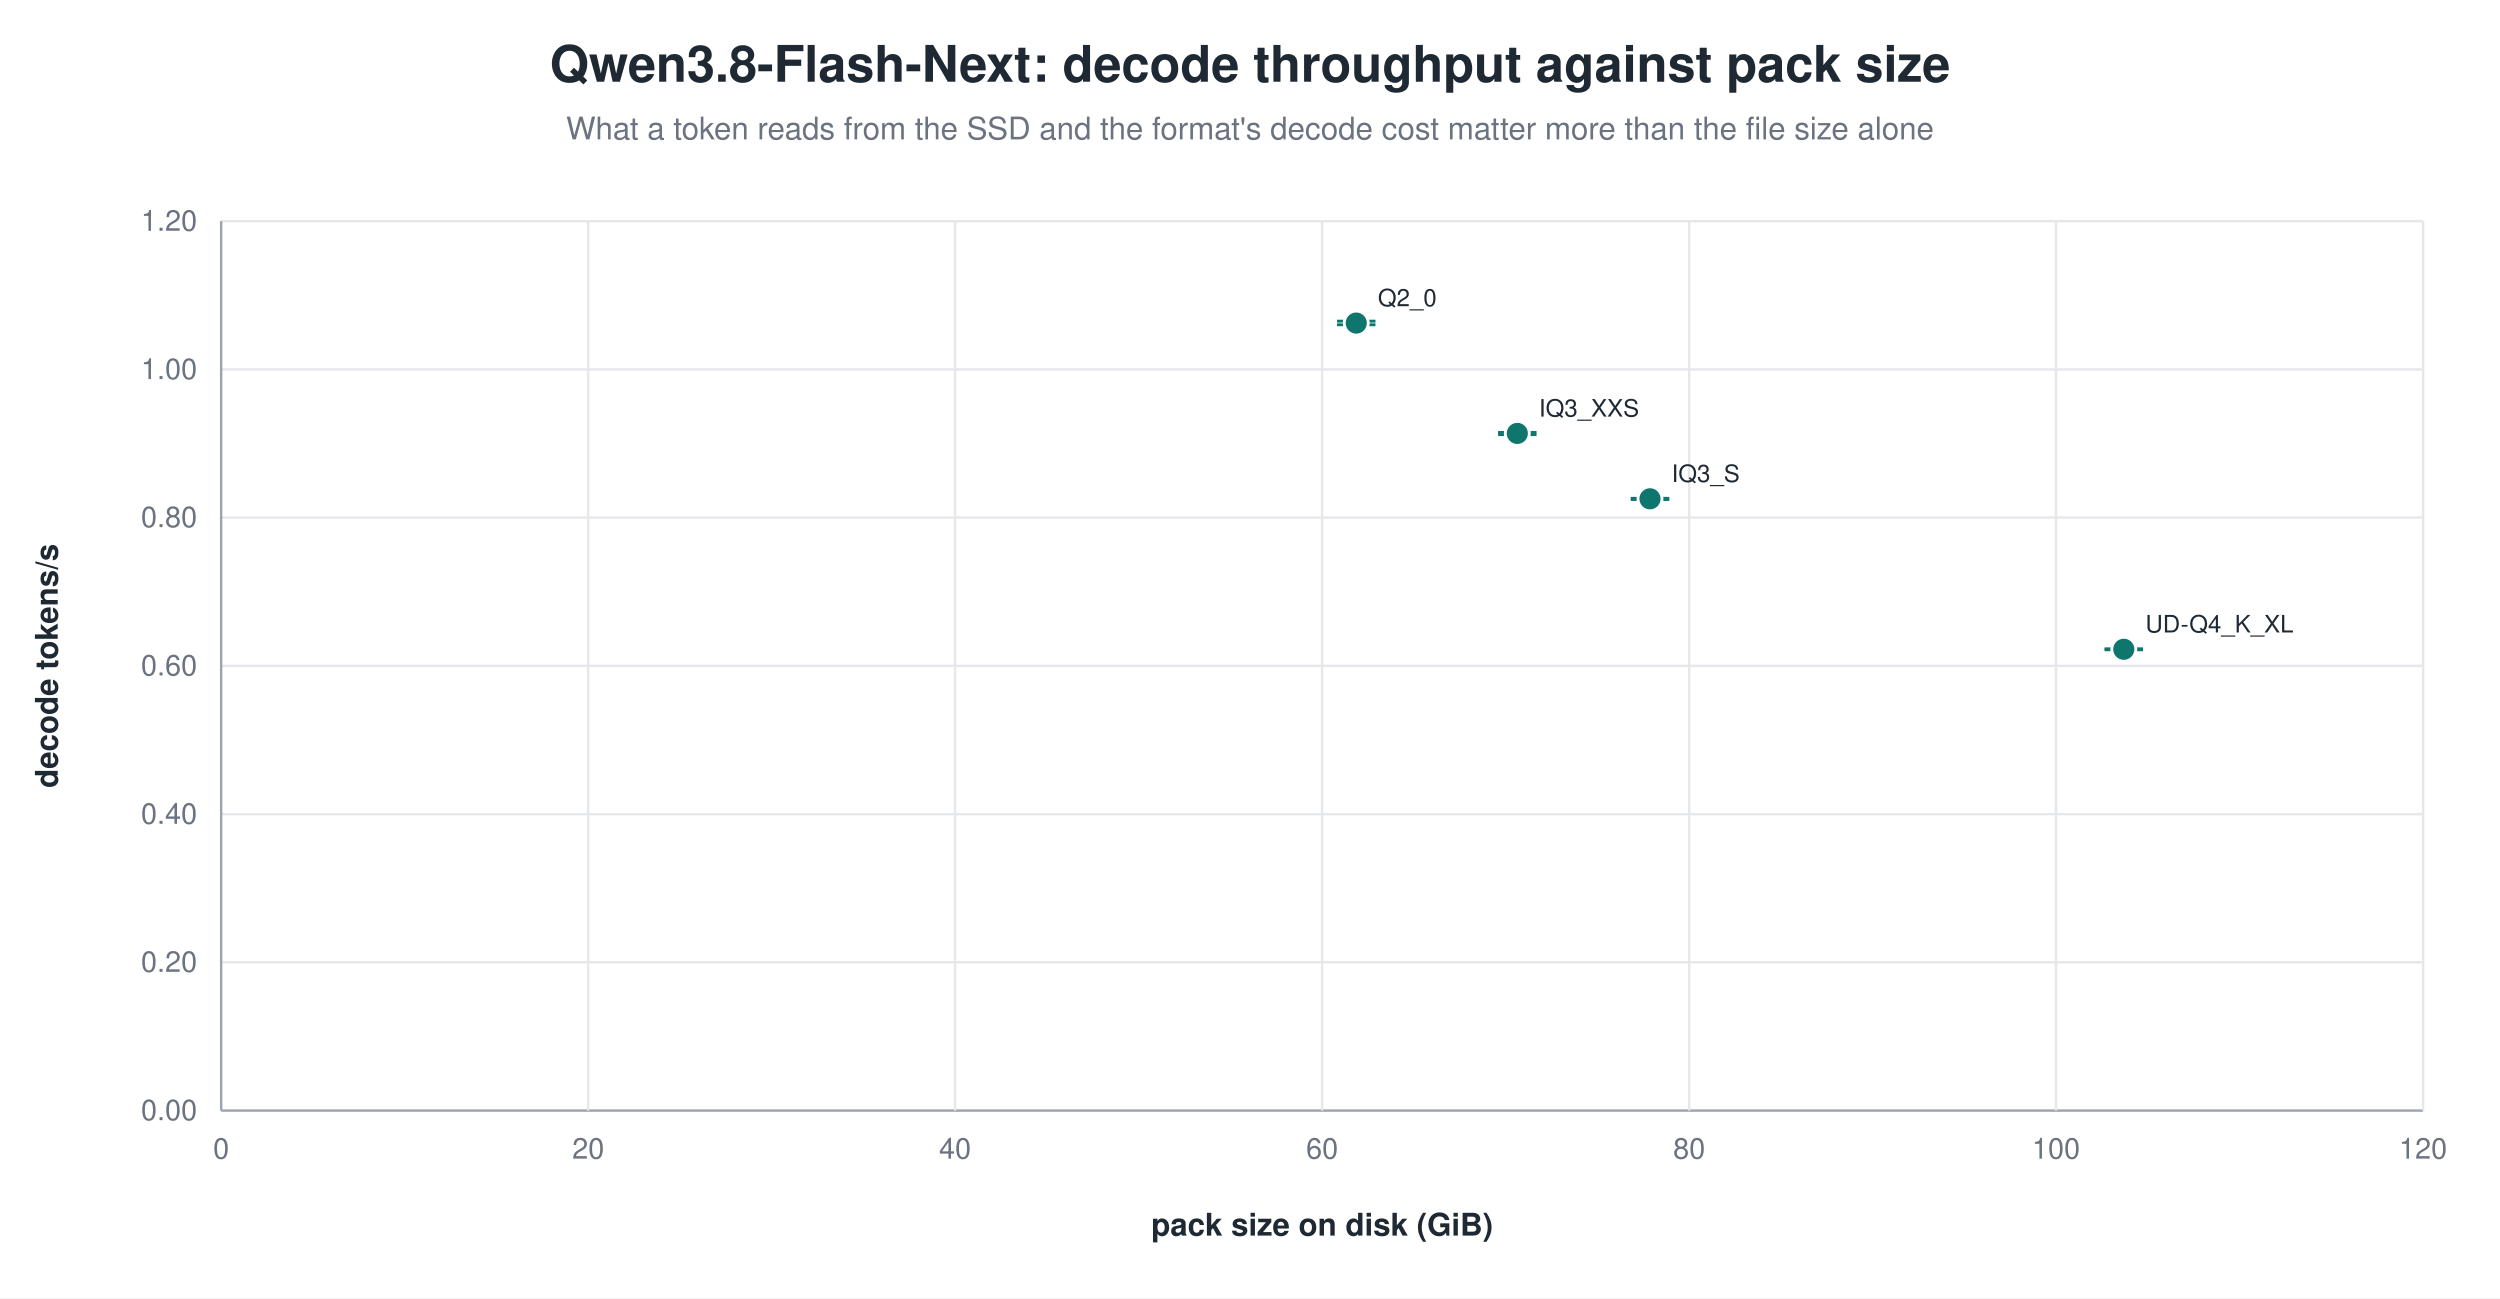
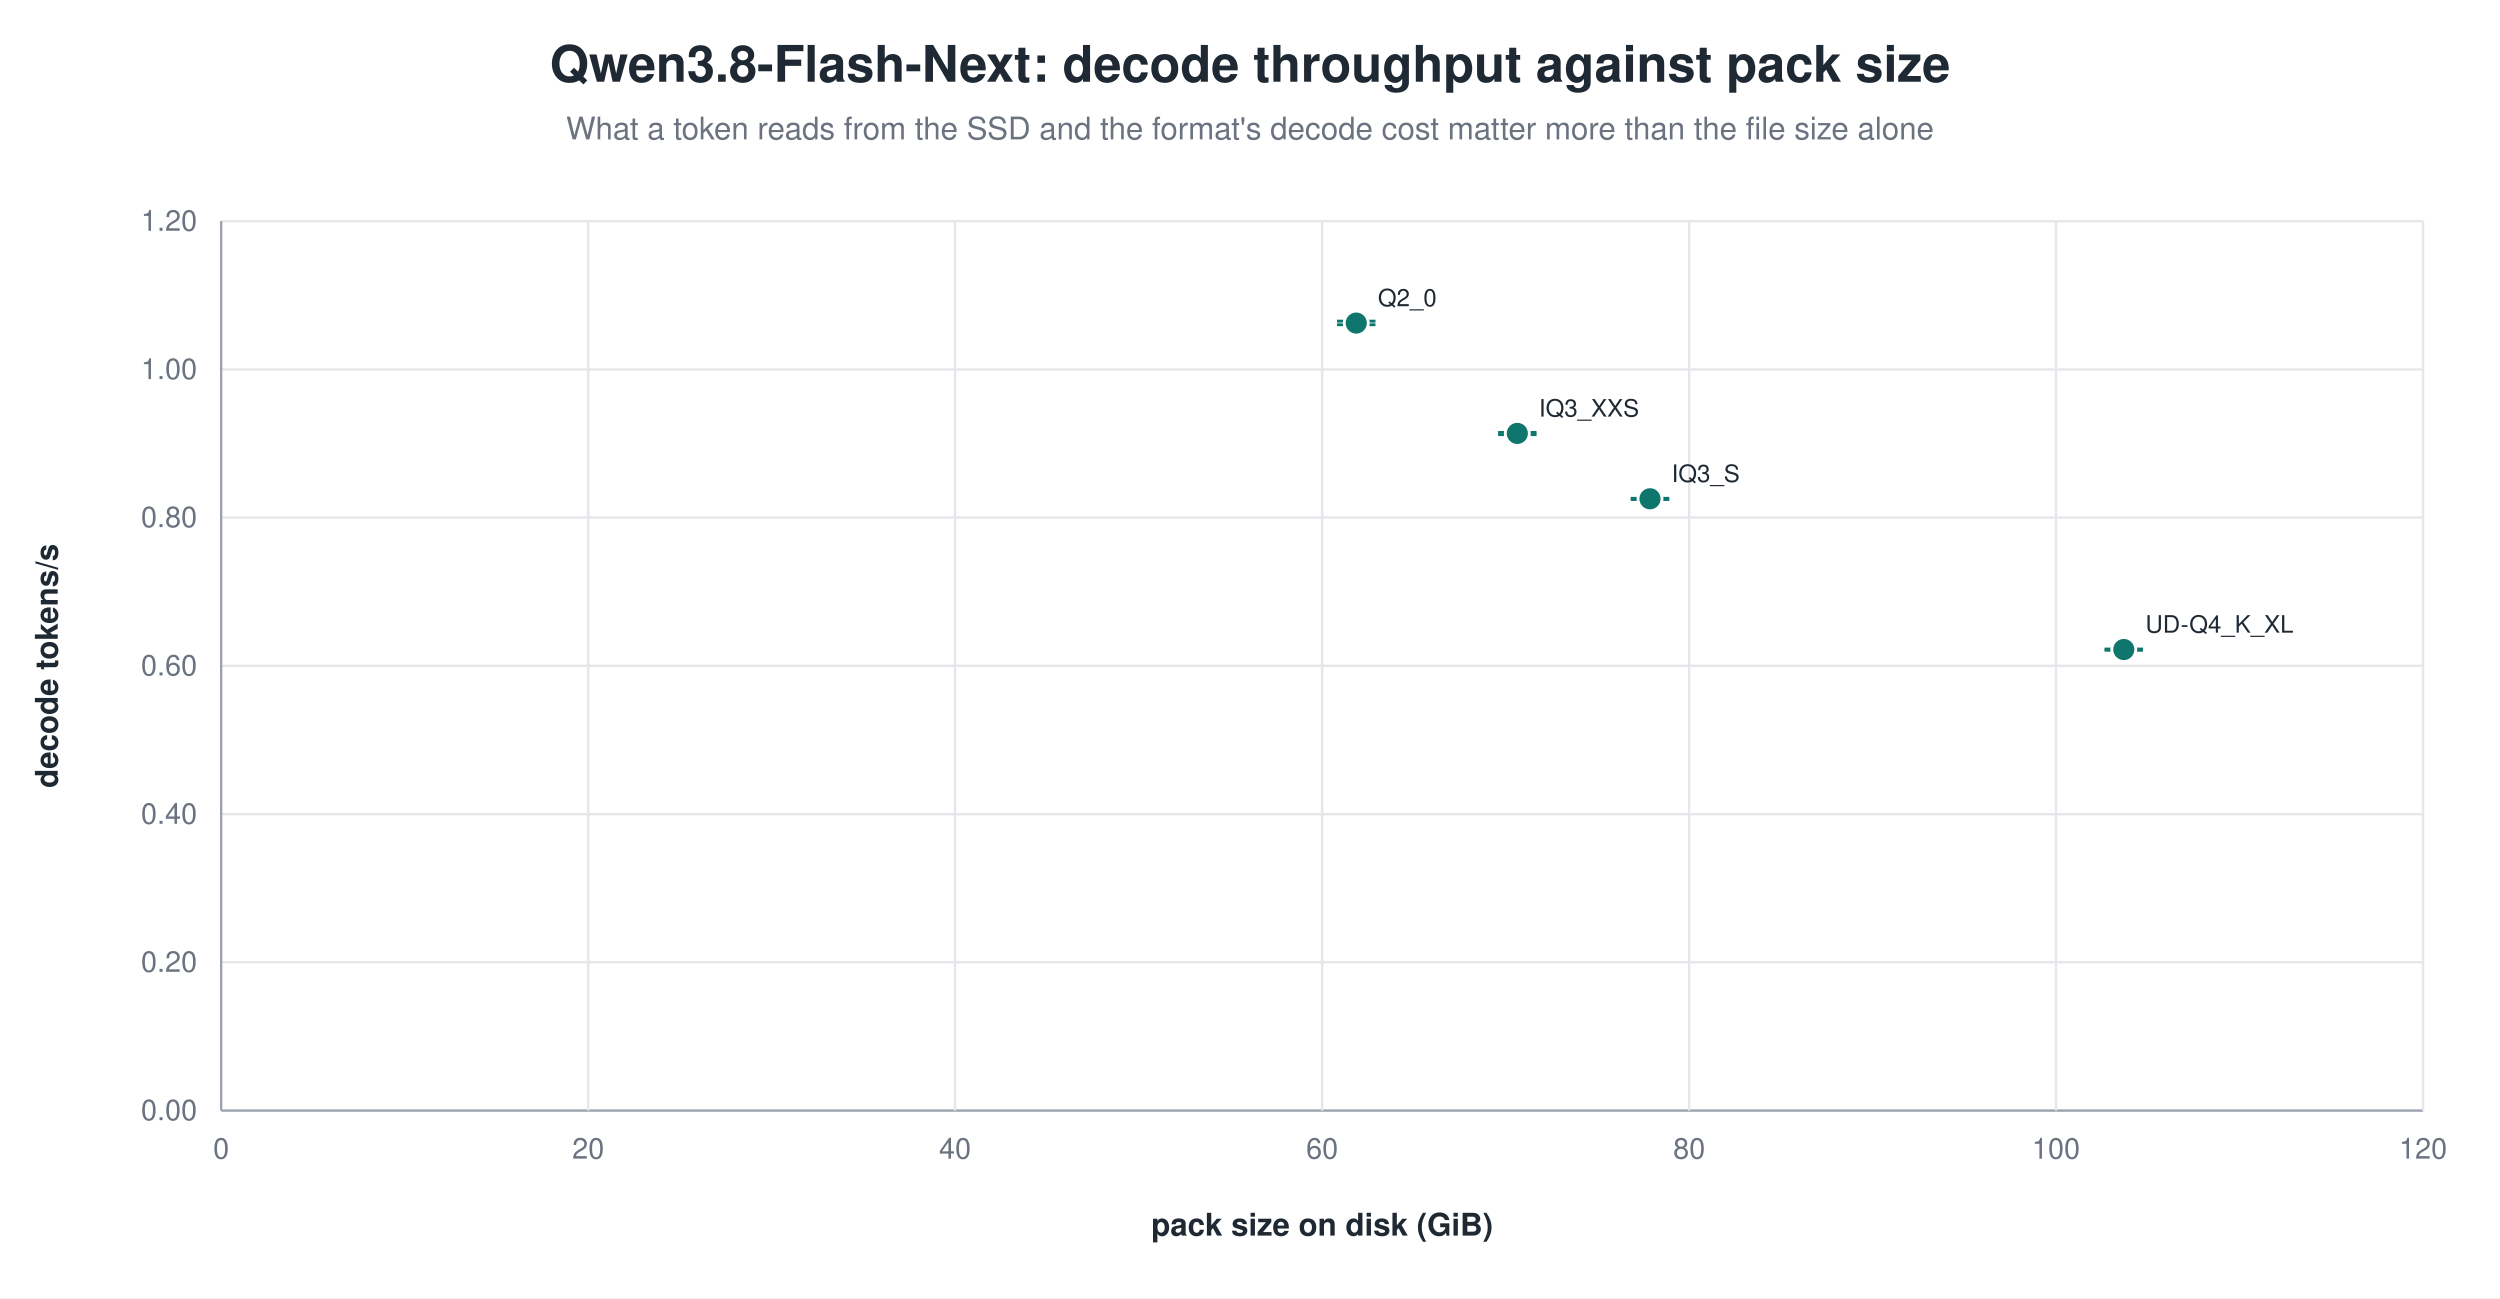
<svg xmlns="http://www.w3.org/2000/svg" width="1040" height="540" viewBox="0 0 1040 540" role="img" aria-label="Qwen3.8-Flash-Next: decode throughput against pack size">
  <rect width="1040" height="540" fill="white" />
  <text x="520.0" y="34" text-anchor="middle" font-family="Helvetica, Arial, sans-serif" font-size="21" font-weight="600" fill="#1f2933">Qwen3.8-Flash-Next: decode throughput against pack size</text>
  <text x="520.0" y="58" text-anchor="middle" font-family="Helvetica, Arial, sans-serif" font-size="13" fill="#6b7280">What a token reads from the SSD and the format's decode cost matter more than the file size alone</text>
  <line x1="92.0" y1="462.0" x2="1008.0" y2="462.0" stroke="#9ca3af" stroke-width="1.0" />
  <text x="82.0" y="466.0" text-anchor="end" font-family="Helvetica, Arial, sans-serif" font-size="12" fill="#6b7280" font-weight="400">0.00</text>
  <line x1="92.0" y1="400.3" x2="1008.0" y2="400.3" stroke="#e5e7eb" stroke-width="1.0" />
  <text x="82.0" y="404.3" text-anchor="end" font-family="Helvetica, Arial, sans-serif" font-size="12" fill="#6b7280" font-weight="400">0.20</text>
  <line x1="92.0" y1="338.7" x2="1008.0" y2="338.7" stroke="#e5e7eb" stroke-width="1.0" />
  <text x="82.0" y="342.7" text-anchor="end" font-family="Helvetica, Arial, sans-serif" font-size="12" fill="#6b7280" font-weight="400">0.40</text>
  <line x1="92.0" y1="277.0" x2="1008.0" y2="277.0" stroke="#e5e7eb" stroke-width="1.0" />
  <text x="82.0" y="281.0" text-anchor="end" font-family="Helvetica, Arial, sans-serif" font-size="12" fill="#6b7280" font-weight="400">0.60</text>
  <line x1="92.0" y1="215.3" x2="1008.0" y2="215.3" stroke="#e5e7eb" stroke-width="1.0" />
  <text x="82.0" y="219.3" text-anchor="end" font-family="Helvetica, Arial, sans-serif" font-size="12" fill="#6b7280" font-weight="400">0.80</text>
  <line x1="92.0" y1="153.7" x2="1008.0" y2="153.7" stroke="#e5e7eb" stroke-width="1.0" />
  <text x="82.0" y="157.7" text-anchor="end" font-family="Helvetica, Arial, sans-serif" font-size="12" fill="#6b7280" font-weight="400">1.00</text>
  <line x1="92.0" y1="92.0" x2="1008.0" y2="92.0" stroke="#e5e7eb" stroke-width="1.0" />
  <text x="82.0" y="96.0" text-anchor="end" font-family="Helvetica, Arial, sans-serif" font-size="12" fill="#6b7280" font-weight="400">1.20</text>
  <line x1="92.0" y1="92.0" x2="92.0" y2="462.0" stroke="#9ca3af" stroke-width="1.0" />
  <text x="92.0" y="482.0" text-anchor="middle" font-family="Helvetica, Arial, sans-serif" font-size="12" fill="#6b7280" font-weight="400">0</text>
  <line x1="244.7" y1="92.0" x2="244.7" y2="462.0" stroke="#e5e7eb" stroke-width="1.0" />
  <text x="244.7" y="482.0" text-anchor="middle" font-family="Helvetica, Arial, sans-serif" font-size="12" fill="#6b7280" font-weight="400">20</text>
  <line x1="397.3" y1="92.0" x2="397.3" y2="462.0" stroke="#e5e7eb" stroke-width="1.0" />
  <text x="397.3" y="482.0" text-anchor="middle" font-family="Helvetica, Arial, sans-serif" font-size="12" fill="#6b7280" font-weight="400">40</text>
  <line x1="550.0" y1="92.0" x2="550.0" y2="462.0" stroke="#e5e7eb" stroke-width="1.0" />
  <text x="550.0" y="482.0" text-anchor="middle" font-family="Helvetica, Arial, sans-serif" font-size="12" fill="#6b7280" font-weight="400">60</text>
  <line x1="702.7" y1="92.0" x2="702.7" y2="462.0" stroke="#e5e7eb" stroke-width="1.0" />
  <text x="702.7" y="482.0" text-anchor="middle" font-family="Helvetica, Arial, sans-serif" font-size="12" fill="#6b7280" font-weight="400">80</text>
  <line x1="855.3" y1="92.0" x2="855.3" y2="462.0" stroke="#e5e7eb" stroke-width="1.0" />
  <text x="855.3" y="482.0" text-anchor="middle" font-family="Helvetica, Arial, sans-serif" font-size="12" fill="#6b7280" font-weight="400">100</text>
  <line x1="1008.0" y1="92.0" x2="1008.0" y2="462.0" stroke="#e5e7eb" stroke-width="1.0" />
  <text x="1008.0" y="482.0" text-anchor="middle" font-family="Helvetica, Arial, sans-serif" font-size="12" fill="#6b7280" font-weight="400">120</text>
  <text x="24.0" y="277.0" text-anchor="middle" font-family="Helvetica, Arial, sans-serif" font-size="13" fill="#1f2933" font-weight="600" transform="rotate(-90.0 24.0 277.0)">decode tokens/s</text>
  <text x="550.0" y="514.0" text-anchor="middle" font-family="Helvetica, Arial, sans-serif" font-size="13" fill="#1f2933" font-weight="600">pack size on disk (GiB)</text>
  <line x1="564.2" y1="133.6" x2="564.2" y2="135.1" stroke="#0f766e" stroke-width="1.2" />
  <line x1="556.2" y1="133.6" x2="572.2" y2="133.6" stroke="#0f766e" stroke-width="1.2" />
  <line x1="556.2" y1="135.1" x2="572.2" y2="135.1" stroke="#0f766e" stroke-width="1.2" />
  <circle cx="564.2" cy="134.4" r="5.0" fill="#0f766e" stroke="white" stroke-width="1.2" opacity="1.00" />
  <text x="573.2" y="127.4" text-anchor="start" font-family="Helvetica, Arial, sans-serif" font-size="10" fill="#1f2933" font-weight="500">Q2_0</text>
  <line x1="631.2" y1="179.9" x2="631.2" y2="180.8" stroke="#0f766e" stroke-width="1.2" />
  <line x1="623.2" y1="179.9" x2="639.2" y2="179.9" stroke="#0f766e" stroke-width="1.2" />
  <line x1="623.2" y1="180.8" x2="639.2" y2="180.8" stroke="#0f766e" stroke-width="1.2" />
  <circle cx="631.2" cy="180.3" r="5.0" fill="#0f766e" stroke="white" stroke-width="1.2" opacity="1.00" />
  <text x="640.2" y="173.3" text-anchor="start" font-family="Helvetica, Arial, sans-serif" font-size="10" fill="#1f2933" font-weight="500">IQ3_XXS</text>
  <line x1="686.4" y1="207.3" x2="686.4" y2="207.8" stroke="#0f766e" stroke-width="1.2" />
  <line x1="678.4" y1="207.3" x2="694.4" y2="207.3" stroke="#0f766e" stroke-width="1.2" />
  <line x1="678.4" y1="207.8" x2="694.4" y2="207.8" stroke="#0f766e" stroke-width="1.2" />
  <circle cx="686.4" cy="207.5" r="5.0" fill="#0f766e" stroke="white" stroke-width="1.2" opacity="1.00" />
  <text x="695.4" y="200.5" text-anchor="start" font-family="Helvetica, Arial, sans-serif" font-size="10" fill="#1f2933" font-weight="500">IQ3_S</text>
-   <line x1="883.5" y1="269.9" x2="883.5" y2="270.3" stroke="#0f766e" stroke-width="1.2" />
-   <line x1="875.5" y1="269.9" x2="891.5" y2="269.9" stroke="#0f766e" stroke-width="1.2" />
-   <line x1="875.5" y1="270.3" x2="891.5" y2="270.3" stroke="#0f766e" stroke-width="1.2" />
-   <circle cx="883.5" cy="270.1" r="5.0" fill="#0f766e" stroke="white" stroke-width="1.2" opacity="1.00" />
-   <text x="892.5" y="263.1" text-anchor="start" font-family="Helvetica, Arial, sans-serif" font-size="10" fill="#1f2933" font-weight="500">UD-Q4_K_XL</text>
+   <line x1="883.5" y1="270.0" x2="883.5" y2="270.5" stroke="#0f766e" stroke-width="1.2" />
+   <line x1="875.5" y1="270.0" x2="891.5" y2="270.0" stroke="#0f766e" stroke-width="1.2" />
+   <line x1="875.5" y1="270.5" x2="891.5" y2="270.5" stroke="#0f766e" stroke-width="1.2" />
+   <circle cx="883.5" cy="270.2" r="5.0" fill="#0f766e" stroke="white" stroke-width="1.2" opacity="1.00" />
+   <text x="892.5" y="263.2" text-anchor="start" font-family="Helvetica, Arial, sans-serif" font-size="10" fill="#1f2933" font-weight="500">UD-Q4_K_XL</text>
</svg>
